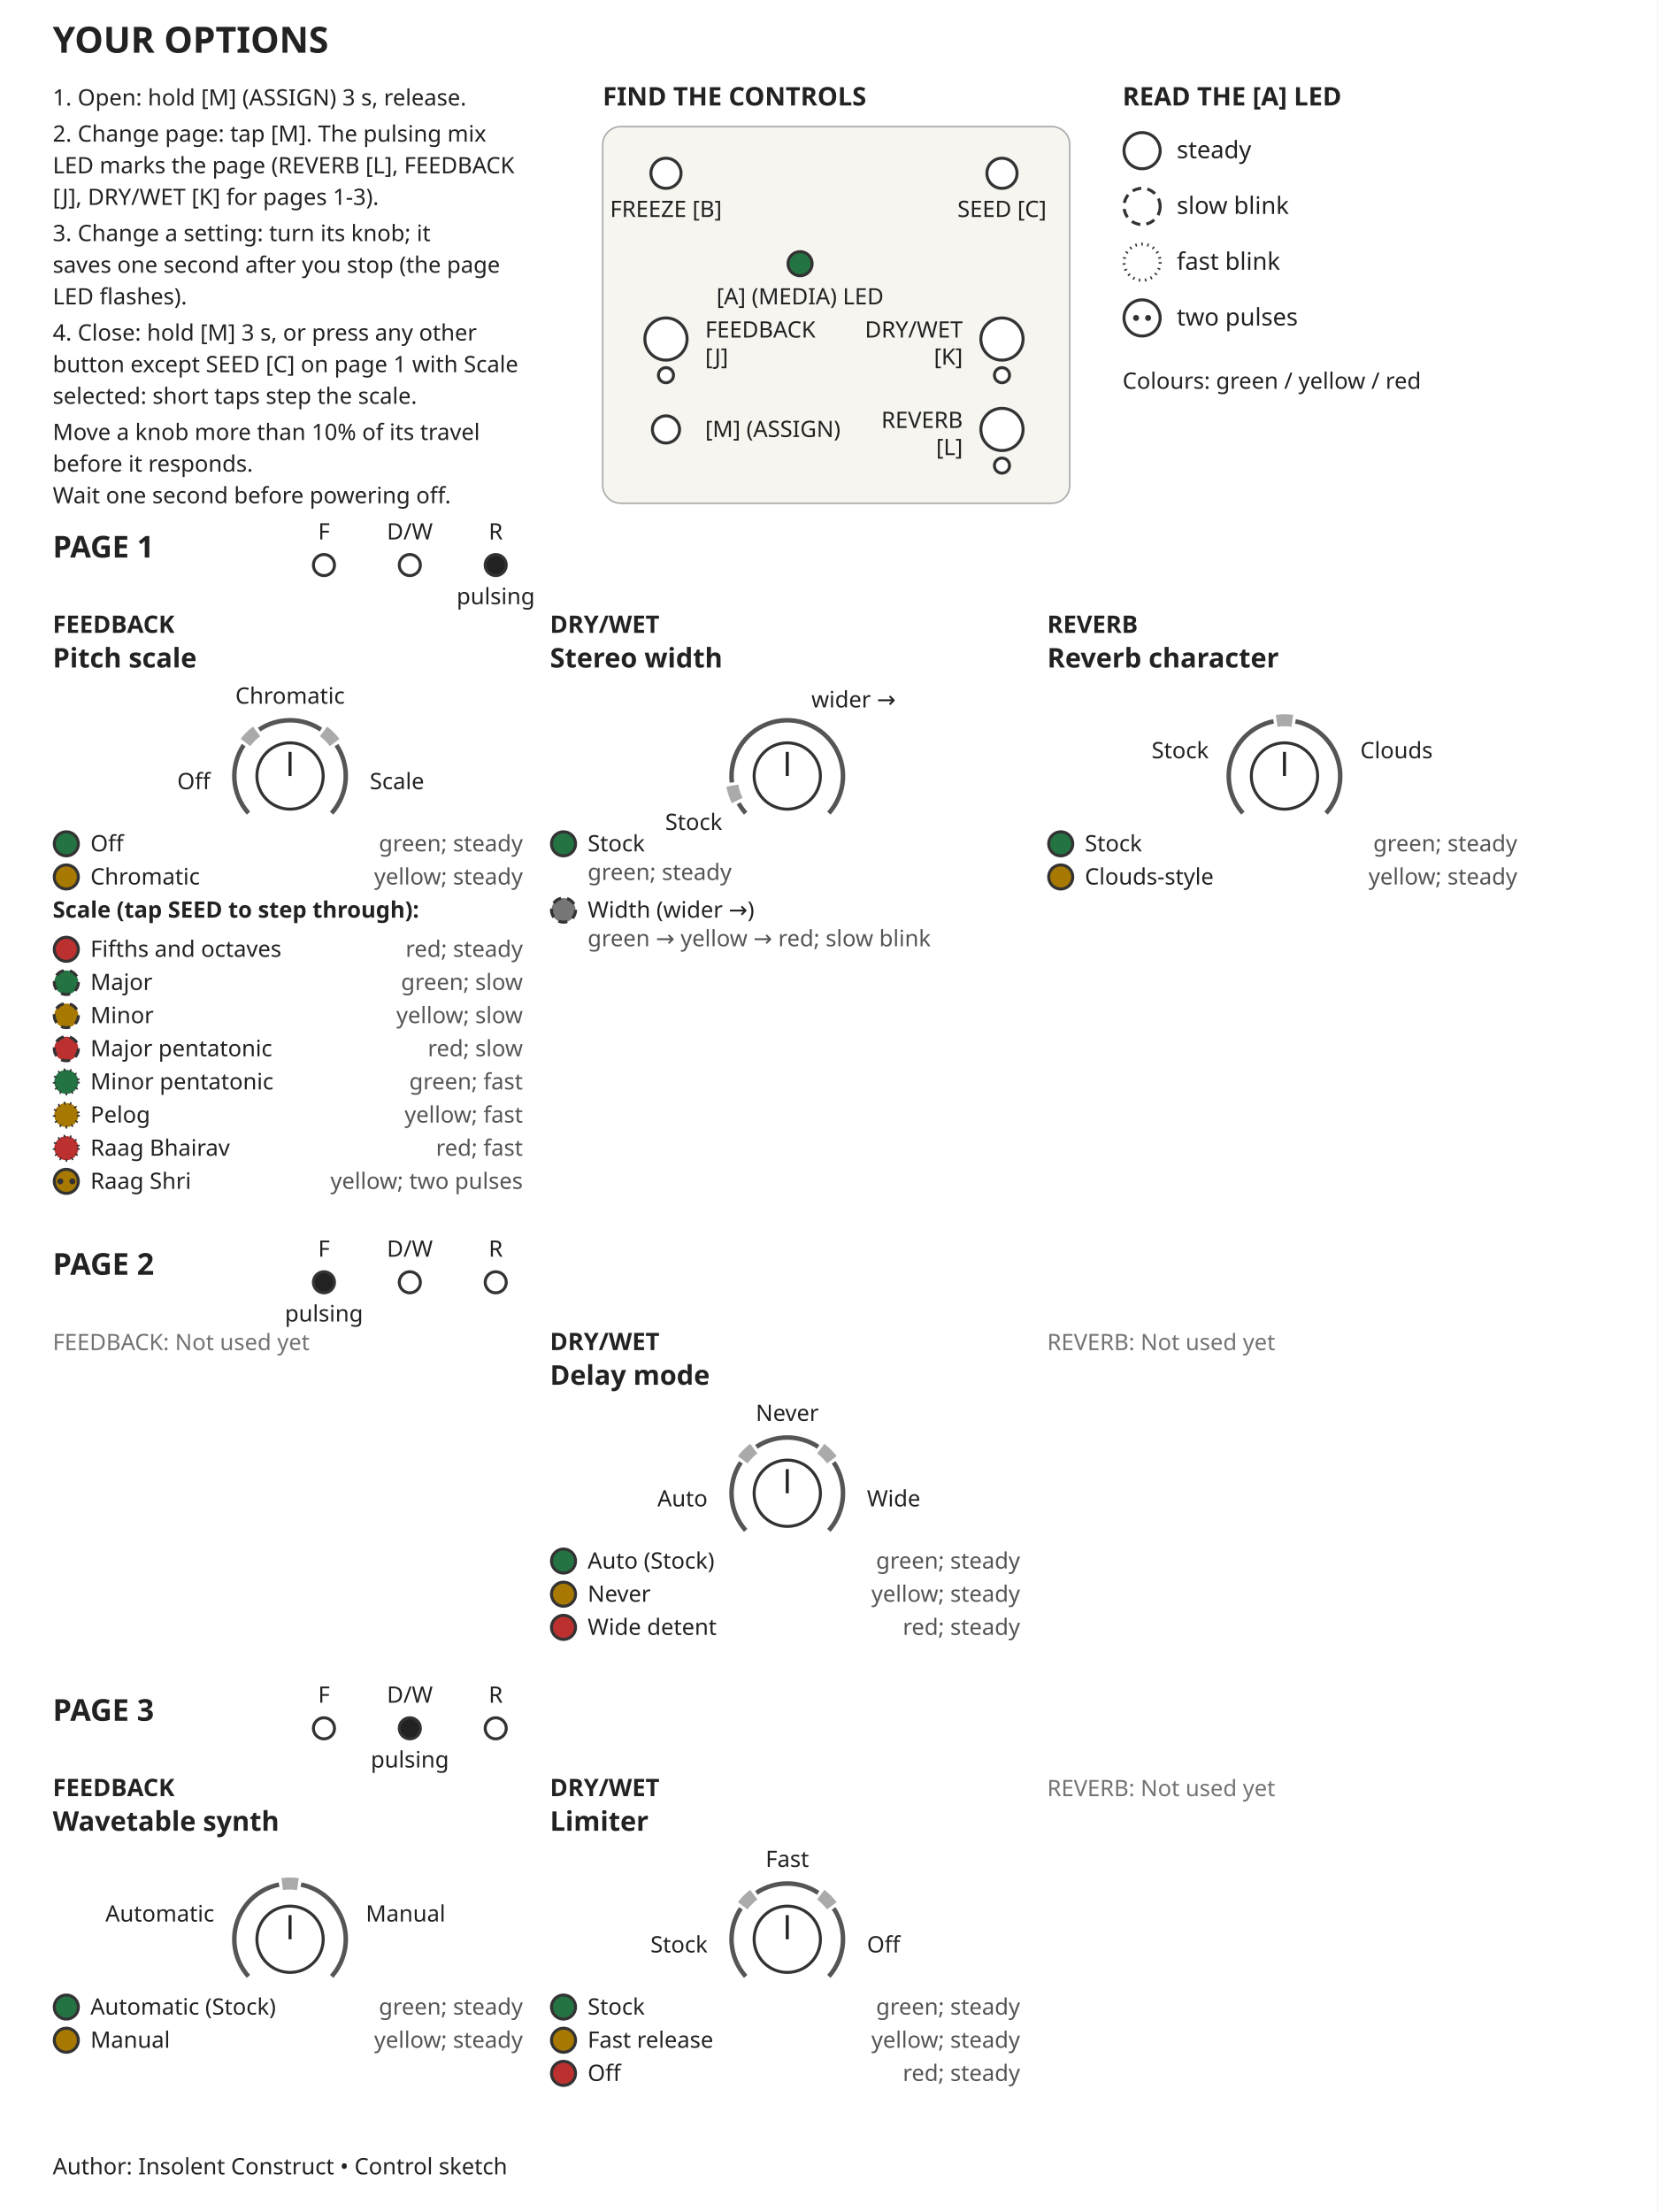
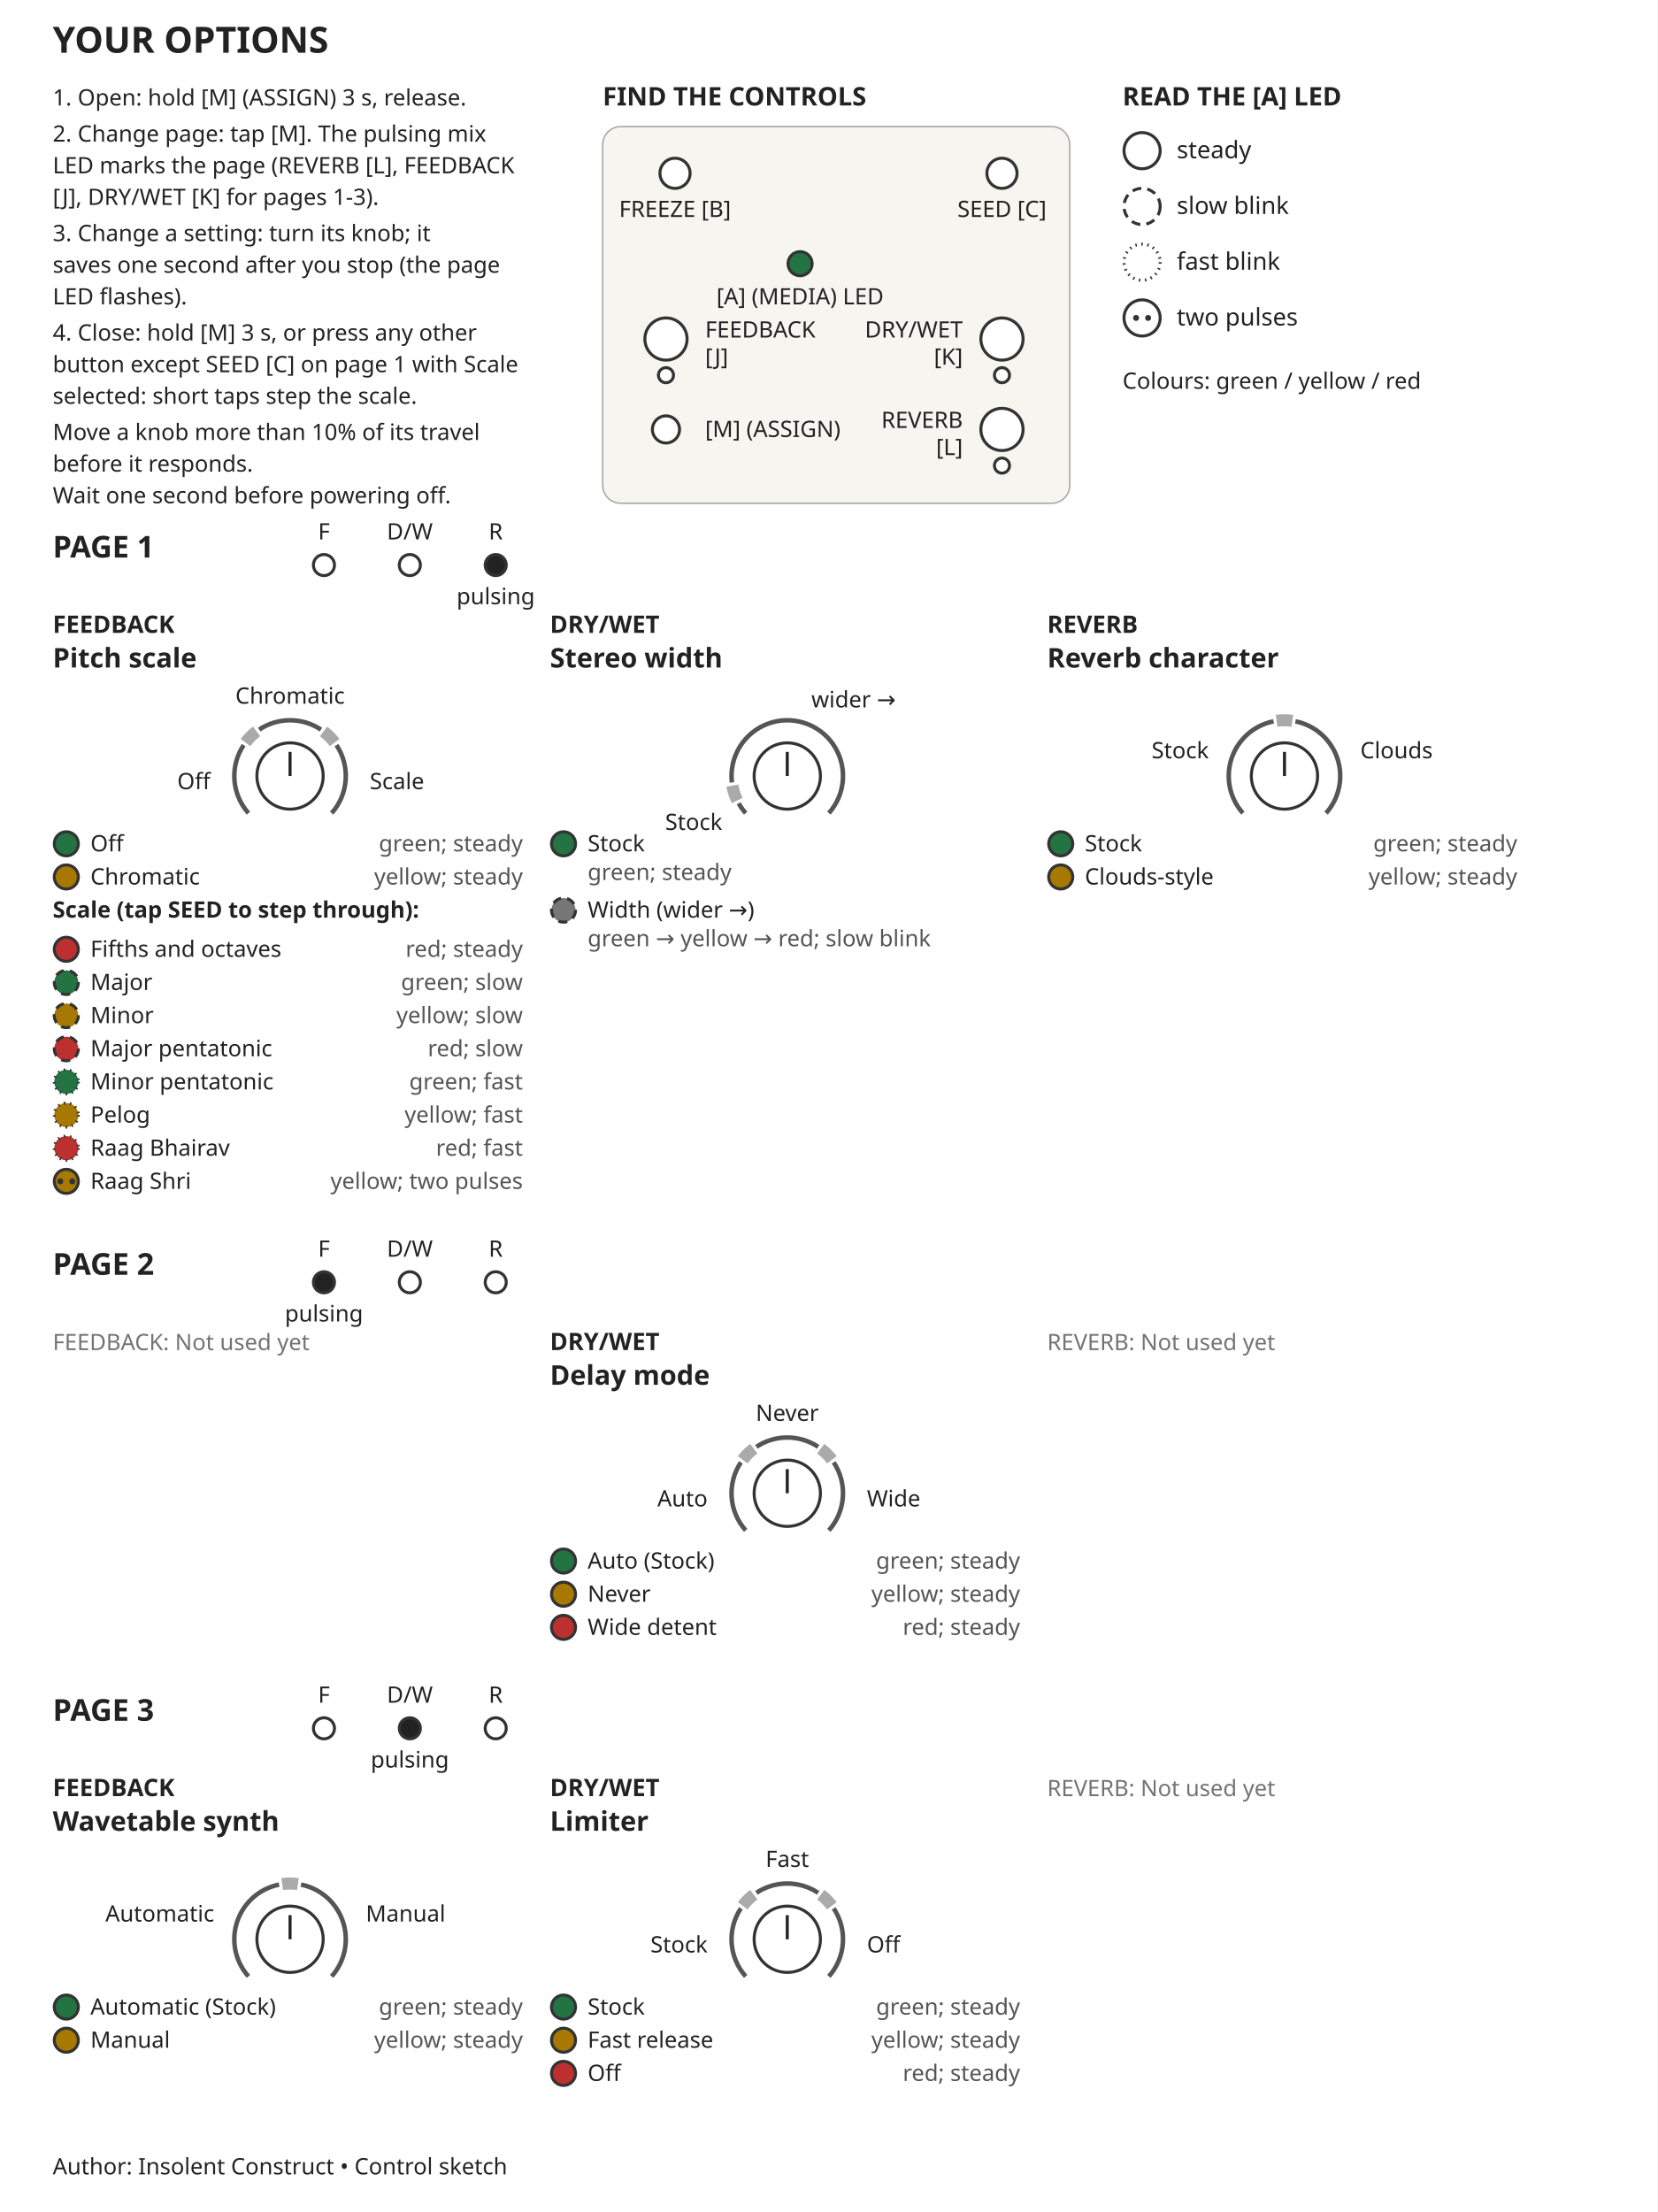
<svg xmlns="http://www.w3.org/2000/svg" width="190mm" height="253.56mm" viewBox="0 0 1100 1468" role="img" aria-labelledby="title desc">
  <rect width="100%" height="100%" fill="white" />
  <g font-family="sans-serif" fill="#222">
    <text x="35" y="35" font-size="24" font-weight="bold" fill="#222" text-anchor="start">YOUR OPTIONS</text>
    <text x="35" y="70" font-size="15" font-weight="normal" fill="#222" text-anchor="start">1. Open: hold [M] (ASSIGN) 3 s, release.</text>
    <text x="35" y="94" font-size="15" font-weight="normal" fill="#222" text-anchor="start">2. Change page: tap [M]. The pulsing mix</text>
    <text x="35" y="115" font-size="15" font-weight="normal" fill="#222" text-anchor="start">LED marks the page (REVERB [L], FEEDBACK</text>
    <text x="35" y="136" font-size="15" font-weight="normal" fill="#222" text-anchor="start">[J], DRY/WET [K] for pages 1-3).</text>
    <text x="35" y="160" font-size="15" font-weight="normal" fill="#222" text-anchor="start">3. Change a setting: turn its knob; it</text>
    <text x="35" y="181" font-size="15" font-weight="normal" fill="#222" text-anchor="start">saves one second after you stop (the page</text>
    <text x="35" y="202" font-size="15" font-weight="normal" fill="#222" text-anchor="start">LED flashes).</text>
    <text x="35" y="226" font-size="15" font-weight="normal" fill="#222" text-anchor="start">4. Close: hold [M] 3 s, or press any other</text>
    <text x="35" y="247" font-size="15" font-weight="normal" fill="#222" text-anchor="start">button except SEED [C] on page 1 with Scale</text>
    <text x="35" y="268" font-size="15" font-weight="normal" fill="#222" text-anchor="start">selected: short taps step the scale.</text>
    <text x="35" y="292" font-size="15" font-weight="normal" fill="#222" text-anchor="start">Move a knob more than 10% of its travel</text>
    <text x="35" y="313" font-size="15" font-weight="normal" fill="#222" text-anchor="start">before it responds.</text>
    <text x="35" y="334" font-size="15" font-weight="normal" fill="#222" text-anchor="start">Wait one second before powering off.</text>
    <text x="400" y="70" font-size="17" font-weight="bold" fill="#222" text-anchor="start">FIND THE CONTROLS</text>
    <rect x="400" y="84" width="310" height="250" rx="12" fill="#f6f5f0" stroke="#aaa" />
-     <circle cx="442" cy="115" r="10" fill="white" stroke="#333" stroke-width="2" />
-     <text x="442" y="144" font-size="15" font-weight="normal" fill="#222" text-anchor="middle">FREEZE [B]</text>
+     <circle cx="448" cy="115" r="10" fill="white" stroke="#333" stroke-width="2" />
+     <text x="448" y="144" font-size="15" font-weight="normal" fill="#222" text-anchor="middle">FREEZE [B]</text>
    <circle cx="665" cy="115" r="10" fill="white" stroke="#333" stroke-width="2" />
    <text x="665" y="144" font-size="15" font-weight="normal" fill="#222" text-anchor="middle">SEED [C]</text>
    <circle cx="531" cy="175" r="8" fill="#247443" stroke="#333" stroke-width="2" />
    <text x="531" y="202" font-size="15" font-weight="normal" fill="#222" text-anchor="middle">[A] (MEDIA) LED</text>
    <circle cx="442" cy="225" r="14" fill="white" stroke="#333" stroke-width="2" />
    <circle cx="442" cy="249" r="5" fill="white" stroke="#333" stroke-width="2" />
    <text x="468" y="224" font-size="15" font-weight="normal" fill="#222" text-anchor="start">FEEDBACK</text>
    <text x="468" y="242" font-size="15" font-weight="normal" fill="#222" text-anchor="start">[J]</text>
    <circle cx="665" cy="225" r="14" fill="white" stroke="#333" stroke-width="2" />
    <circle cx="665" cy="249" r="5" fill="white" stroke="#333" stroke-width="2" />
    <text x="639" y="224" font-size="15" font-weight="normal" fill="#222" text-anchor="end">DRY/WET</text>
    <text x="639" y="242" font-size="15" font-weight="normal" fill="#222" text-anchor="end">[K]</text>
    <circle cx="665" cy="285" r="14" fill="white" stroke="#333" stroke-width="2" />
    <circle cx="665" cy="309" r="5" fill="white" stroke="#333" stroke-width="2" />
    <text x="639" y="284" font-size="15" font-weight="normal" fill="#222" text-anchor="end">REVERB</text>
    <text x="639" y="302" font-size="15" font-weight="normal" fill="#222" text-anchor="end">[L]</text>
    <circle cx="442" cy="285" r="9" fill="white" stroke="#333" stroke-width="2" />
    <text x="468" y="290" font-size="15" font-weight="normal" fill="#222" text-anchor="start">[M] (ASSIGN)</text>
    <text x="745" y="70" font-size="17" font-weight="bold" fill="#222" text-anchor="start">READ THE [A] LED</text>
    <circle cx="758" cy="100" r="12" fill="white" stroke="#333" stroke-width="2" />
    <text x="781" y="105" font-size="16" font-weight="normal" fill="#222" text-anchor="start">steady</text>
    <circle cx="758" cy="137" r="12" fill="white" stroke="#333" stroke-width="2" stroke-dasharray="6 4" />
    <text x="781" y="142" font-size="16" font-weight="normal" fill="#222" text-anchor="start">slow blink</text>
    <circle cx="758" cy="174" r="12" fill="white" stroke="#333" stroke-width="2" stroke-dasharray="1 3" />
    <text x="781" y="179" font-size="16" font-weight="normal" fill="#222" text-anchor="start">fast blink</text>
    <circle cx="758" cy="211" r="12" fill="white" stroke="#333" stroke-width="2" />
    <circle cx="754" cy="211" r="1" fill="#222" stroke="#333" stroke-width="2" />
    <circle cx="762" cy="211" r="1" fill="#222" stroke="#333" stroke-width="2" />
    <text x="781" y="216" font-size="16" font-weight="normal" fill="#222" text-anchor="start">two pulses</text>
    <text x="745" y="258" font-size="15" font-weight="normal" fill="#222" text-anchor="start">Colours: green / yellow / red</text>
    <text x="35" y="370" font-size="20" font-weight="bold" fill="#222" text-anchor="start">PAGE 1</text>
    <text x="215" y="358" font-size="15" font-weight="normal" fill="#222" text-anchor="middle">F</text>
    <circle cx="215" cy="375" r="7" fill="white" stroke="#333" stroke-width="2" />
    <text x="272" y="358" font-size="15" font-weight="normal" fill="#222" text-anchor="middle">D/W</text>
    <circle cx="272" cy="375" r="7" fill="white" stroke="#333" stroke-width="2" />
    <text x="329" y="358" font-size="15" font-weight="normal" fill="#222" text-anchor="middle">R</text>
    <circle cx="329" cy="375" r="7" fill="#222" stroke="#333" stroke-width="2" />
    <text x="329" y="401" font-size="15" font-weight="normal" fill="#222" text-anchor="middle">pulsing</text>
    <text x="35" y="420" font-size="16" font-weight="bold" fill="#222" text-anchor="start">FEEDBACK</text>
    <text x="35" y="443" font-size="18" font-weight="bold" fill="#222" text-anchor="start">Pitch scale</text>
    <circle cx="192.5" cy="515" r="22" fill="white" stroke="#333" stroke-width="2" />
    <path d="M 192.5 515 v -16" stroke="#222" stroke-width="2" />
    <path d="M 164.900 539.642 A 37 37 0 0 1 161.703 494.492" fill="none" stroke="#555" stroke-width="3" />
    <text x="139.63" y="523.74" font-size="15" font-weight="normal" fill="#222" text-anchor="end">Off</text>
    <path d="M 171.992 484.203 A 37 37 0 0 1 213.008 484.203" fill="none" stroke="#555" stroke-width="3" />
    <text x="192.5" y="467.0" font-size="15" font-weight="normal" fill="#222" text-anchor="middle">Chromatic</text>
    <path d="M 223.297 494.492 A 37 37 0 0 1 220.100 539.642" fill="none" stroke="#555" stroke-width="3" />
    <text x="245.37" y="523.74" font-size="15" font-weight="normal" fill="#222" text-anchor="start">Scale</text>
    <path d="M 162.912 492.784 A 37 37 0 0 1 170.284 485.412" fill="none" stroke="#aaa" stroke-width="8" />
    <path d="M 214.716 485.412 A 37 37 0 0 1 222.088 492.784" fill="none" stroke="#aaa" stroke-width="8" />
    <circle cx="44" cy="560" r="8" fill="#247443" stroke="#333" stroke-width="2" />
    <text x="60" y="565" font-size="15" font-weight="normal" fill="#222" text-anchor="start">Off</text>
    <text x="347" y="565" font-size="15" font-weight="normal" fill="#555" text-anchor="end">green; steady</text>
    <circle cx="44" cy="582" r="8" fill="#a87900" stroke="#333" stroke-width="2" />
    <text x="60" y="587" font-size="15" font-weight="normal" fill="#222" text-anchor="start">Chromatic</text>
    <text x="347" y="587" font-size="15" font-weight="normal" fill="#555" text-anchor="end">yellow; steady</text>
    <text x="35" y="609" font-size="15" font-weight="bold" fill="#222" text-anchor="start">Scale (tap SEED to step through):</text>
    <circle cx="44" cy="630" r="8" fill="#bd3030" stroke="#333" stroke-width="2" />
    <text x="60" y="635" font-size="15" font-weight="normal" fill="#222" text-anchor="start">Fifths and octaves</text>
    <text x="347" y="635" font-size="15" font-weight="normal" fill="#555" text-anchor="end">red; steady</text>
    <circle cx="44" cy="652" r="8" fill="#247443" stroke="#333" stroke-width="2" stroke-dasharray="6 4" />
    <text x="60" y="657" font-size="15" font-weight="normal" fill="#222" text-anchor="start">Major</text>
    <text x="347" y="657" font-size="15" font-weight="normal" fill="#555" text-anchor="end">green; slow</text>
    <circle cx="44" cy="674" r="8" fill="#a87900" stroke="#333" stroke-width="2" stroke-dasharray="6 4" />
    <text x="60" y="679" font-size="15" font-weight="normal" fill="#222" text-anchor="start">Minor</text>
    <text x="347" y="679" font-size="15" font-weight="normal" fill="#555" text-anchor="end">yellow; slow</text>
    <circle cx="44" cy="696" r="8" fill="#bd3030" stroke="#333" stroke-width="2" stroke-dasharray="6 4" />
    <text x="60" y="701" font-size="15" font-weight="normal" fill="#222" text-anchor="start">Major pentatonic</text>
    <text x="347" y="701" font-size="15" font-weight="normal" fill="#555" text-anchor="end">red; slow</text>
    <circle cx="44" cy="718" r="8" fill="#247443" stroke="#333" stroke-width="2" stroke-dasharray="1 3" />
    <text x="60" y="723" font-size="15" font-weight="normal" fill="#222" text-anchor="start">Minor pentatonic</text>
    <text x="347" y="723" font-size="15" font-weight="normal" fill="#555" text-anchor="end">green; fast</text>
    <circle cx="44" cy="740" r="8" fill="#a87900" stroke="#333" stroke-width="2" stroke-dasharray="1 3" />
    <text x="60" y="745" font-size="15" font-weight="normal" fill="#222" text-anchor="start">Pelog</text>
    <text x="347" y="745" font-size="15" font-weight="normal" fill="#555" text-anchor="end">yellow; fast</text>
    <circle cx="44" cy="762" r="8" fill="#bd3030" stroke="#333" stroke-width="2" stroke-dasharray="1 3" />
    <text x="60" y="767" font-size="15" font-weight="normal" fill="#222" text-anchor="start">Raag Bhairav</text>
    <text x="347" y="767" font-size="15" font-weight="normal" fill="#555" text-anchor="end">red; fast</text>
    <circle cx="44" cy="784" r="8" fill="#a87900" stroke="#333" stroke-width="2" />
    <circle cx="40" cy="784" r="1" fill="#222" stroke="#333" stroke-width="2" />
    <circle cx="48" cy="784" r="1" fill="#222" stroke="#333" stroke-width="2" />
    <text x="60" y="789" font-size="15" font-weight="normal" fill="#222" text-anchor="start">Raag Shri</text>
    <text x="347" y="789" font-size="15" font-weight="normal" fill="#555" text-anchor="end">yellow; two pulses</text>
    <text x="365" y="420" font-size="16" font-weight="bold" fill="#222" text-anchor="start">DRY/WET</text>
    <text x="365" y="443" font-size="18" font-weight="bold" fill="#222" text-anchor="start">Stereo width</text>
    <circle cx="522.5" cy="515" r="22" fill="white" stroke="#333" stroke-width="2" />
    <path d="M 522.5 515 v -16" stroke="#222" stroke-width="2" />
    <path d="M 494.900 539.642 A 37 37 0 0 1 490.246 533.130" fill="none" stroke="#555" stroke-width="3" />
    <text x="479.38" y="550.81" font-size="15" font-weight="normal" fill="#222" text-anchor="end">Stock</text>
    <path d="M 485.750 519.291 A 37 37 0 1 1 550.100 539.642" fill="none" stroke="#555" stroke-width="3" />
    <text x="538.48" y="469.47" font-size="15" font-weight="normal" fill="#222" text-anchor="start">wider →</text>
    <path d="M 489.273 531.278 A 37 37 0 0 1 486.051 521.361" fill="none" stroke="#aaa" stroke-width="8" />
    <circle cx="374" cy="560" r="8" fill="#247443" stroke="#333" stroke-width="2" />
    <text x="390" y="565" font-size="15" font-weight="normal" fill="#222" text-anchor="start">Stock</text>
    <text x="390" y="584" font-size="15" font-weight="normal" fill="#555" text-anchor="start">green; steady</text>
    <circle cx="374" cy="604" r="8" fill="#777" stroke="#333" stroke-width="2" stroke-dasharray="6 4" />
    <text x="390" y="609" font-size="15" font-weight="normal" fill="#222" text-anchor="start">Width (wider →)</text>
    <text x="390" y="628" font-size="15" font-weight="normal" fill="#555" text-anchor="start">green → yellow → red; slow blink</text>
    <text x="695" y="420" font-size="16" font-weight="bold" fill="#222" text-anchor="start">REVERB</text>
    <text x="695" y="443" font-size="18" font-weight="bold" fill="#222" text-anchor="start">Reverb character</text>
    <circle cx="852.5" cy="515" r="22" fill="white" stroke="#333" stroke-width="2" />
    <path d="M 852.5 515 v -16" stroke="#222" stroke-width="2" />
    <path d="M 824.900 539.642 A 37 37 0 0 1 845.225 478.722" fill="none" stroke="#555" stroke-width="3" />
    <text x="802.22" y="503.23" font-size="15" font-weight="normal" fill="#222" text-anchor="end">Stock</text>
    <path d="M 859.775 478.722 A 37 37 0 0 1 880.100 539.642" fill="none" stroke="#555" stroke-width="3" />
    <text x="902.78" y="503.23" font-size="15" font-weight="normal" fill="#222" text-anchor="start">Clouds</text>
    <path d="M 847.287 478.369 A 37 37 0 0 1 857.713 478.369" fill="none" stroke="#aaa" stroke-width="8" />
    <circle cx="704" cy="560" r="8" fill="#247443" stroke="#333" stroke-width="2" />
    <text x="720" y="565" font-size="15" font-weight="normal" fill="#222" text-anchor="start">Stock</text>
    <text x="1007" y="565" font-size="15" font-weight="normal" fill="#555" text-anchor="end">green; steady</text>
    <circle cx="704" cy="582" r="8" fill="#a87900" stroke="#333" stroke-width="2" />
    <text x="720" y="587" font-size="15" font-weight="normal" fill="#222" text-anchor="start">Clouds-style</text>
    <text x="1007" y="587" font-size="15" font-weight="normal" fill="#555" text-anchor="end">yellow; steady</text>
    <text x="35" y="846" font-size="20" font-weight="bold" fill="#222" text-anchor="start">PAGE 2</text>
    <text x="215" y="834" font-size="15" font-weight="normal" fill="#222" text-anchor="middle">F</text>
    <circle cx="215" cy="851" r="7" fill="#222" stroke="#333" stroke-width="2" />
    <text x="215" y="877" font-size="15" font-weight="normal" fill="#222" text-anchor="middle">pulsing</text>
    <text x="272" y="834" font-size="15" font-weight="normal" fill="#222" text-anchor="middle">D/W</text>
    <circle cx="272" cy="851" r="7" fill="white" stroke="#333" stroke-width="2" />
    <text x="329" y="834" font-size="15" font-weight="normal" fill="#222" text-anchor="middle">R</text>
    <circle cx="329" cy="851" r="7" fill="white" stroke="#333" stroke-width="2" />
    <text x="35" y="896" font-size="15" font-weight="normal" fill="#737373" text-anchor="start">FEEDBACK: Not used yet</text>
    <text x="365" y="896" font-size="16" font-weight="bold" fill="#222" text-anchor="start">DRY/WET</text>
    <text x="365" y="919" font-size="18" font-weight="bold" fill="#222" text-anchor="start">Delay mode</text>
    <circle cx="522.5" cy="991" r="22" fill="white" stroke="#333" stroke-width="2" />
    <path d="M 522.5 991 v -16" stroke="#222" stroke-width="2" />
    <path d="M 494.900 1015.642 A 37 37 0 0 1 491.703 970.492" fill="none" stroke="#555" stroke-width="3" />
    <text x="469.63" y="999.74" font-size="15" font-weight="normal" fill="#222" text-anchor="end">Auto</text>
    <path d="M 501.992 960.203 A 37 37 0 0 1 543.008 960.203" fill="none" stroke="#555" stroke-width="3" />
    <text x="522.5" y="943.0" font-size="15" font-weight="normal" fill="#222" text-anchor="middle">Never</text>
    <path d="M 553.297 970.492 A 37 37 0 0 1 550.100 1015.642" fill="none" stroke="#555" stroke-width="3" />
    <text x="575.37" y="999.74" font-size="15" font-weight="normal" fill="#222" text-anchor="start">Wide</text>
    <path d="M 492.912 968.784 A 37 37 0 0 1 500.284 961.412" fill="none" stroke="#aaa" stroke-width="8" />
    <path d="M 544.716 961.412 A 37 37 0 0 1 552.088 968.784" fill="none" stroke="#aaa" stroke-width="8" />
    <circle cx="374" cy="1036" r="8" fill="#247443" stroke="#333" stroke-width="2" />
    <text x="390" y="1041" font-size="15" font-weight="normal" fill="#222" text-anchor="start">Auto (Stock)</text>
    <text x="677" y="1041" font-size="15" font-weight="normal" fill="#555" text-anchor="end">green; steady</text>
    <circle cx="374" cy="1058" r="8" fill="#a87900" stroke="#333" stroke-width="2" />
    <text x="390" y="1063" font-size="15" font-weight="normal" fill="#222" text-anchor="start">Never</text>
    <text x="677" y="1063" font-size="15" font-weight="normal" fill="#555" text-anchor="end">yellow; steady</text>
    <circle cx="374" cy="1080" r="8" fill="#bd3030" stroke="#333" stroke-width="2" />
    <text x="390" y="1085" font-size="15" font-weight="normal" fill="#222" text-anchor="start">Wide detent</text>
    <text x="677" y="1085" font-size="15" font-weight="normal" fill="#555" text-anchor="end">red; steady</text>
    <text x="695" y="896" font-size="15" font-weight="normal" fill="#737373" text-anchor="start">REVERB: Not used yet</text>
    <text x="35" y="1142" font-size="20" font-weight="bold" fill="#222" text-anchor="start">PAGE 3</text>
    <text x="215" y="1130" font-size="15" font-weight="normal" fill="#222" text-anchor="middle">F</text>
    <circle cx="215" cy="1147" r="7" fill="white" stroke="#333" stroke-width="2" />
    <text x="272" y="1130" font-size="15" font-weight="normal" fill="#222" text-anchor="middle">D/W</text>
    <circle cx="272" cy="1147" r="7" fill="#222" stroke="#333" stroke-width="2" />
    <text x="272" y="1173" font-size="15" font-weight="normal" fill="#222" text-anchor="middle">pulsing</text>
    <text x="329" y="1130" font-size="15" font-weight="normal" fill="#222" text-anchor="middle">R</text>
    <circle cx="329" cy="1147" r="7" fill="white" stroke="#333" stroke-width="2" />
    <text x="35" y="1192" font-size="16" font-weight="bold" fill="#222" text-anchor="start">FEEDBACK</text>
    <text x="35" y="1215" font-size="18" font-weight="bold" fill="#222" text-anchor="start">Wavetable synth</text>
    <circle cx="192.5" cy="1287" r="22" fill="white" stroke="#333" stroke-width="2" />
    <path d="M 192.5 1287 v -16" stroke="#222" stroke-width="2" />
    <path d="M 164.900 1311.642 A 37 37 0 0 1 185.225 1250.722" fill="none" stroke="#555" stroke-width="3" />
    <text x="142.22" y="1275.23" font-size="15" font-weight="normal" fill="#222" text-anchor="end">Automatic</text>
    <path d="M 199.775 1250.722 A 37 37 0 0 1 220.100 1311.642" fill="none" stroke="#555" stroke-width="3" />
    <text x="242.78" y="1275.23" font-size="15" font-weight="normal" fill="#222" text-anchor="start">Manual</text>
    <path d="M 187.287 1250.369 A 37 37 0 0 1 197.713 1250.369" fill="none" stroke="#aaa" stroke-width="8" />
    <circle cx="44" cy="1332" r="8" fill="#247443" stroke="#333" stroke-width="2" />
    <text x="60" y="1337" font-size="15" font-weight="normal" fill="#222" text-anchor="start">Automatic (Stock)</text>
    <text x="347" y="1337" font-size="15" font-weight="normal" fill="#555" text-anchor="end">green; steady</text>
    <circle cx="44" cy="1354" r="8" fill="#a87900" stroke="#333" stroke-width="2" />
    <text x="60" y="1359" font-size="15" font-weight="normal" fill="#222" text-anchor="start">Manual</text>
    <text x="347" y="1359" font-size="15" font-weight="normal" fill="#555" text-anchor="end">yellow; steady</text>
    <text x="365" y="1192" font-size="16" font-weight="bold" fill="#222" text-anchor="start">DRY/WET</text>
    <text x="365" y="1215" font-size="18" font-weight="bold" fill="#222" text-anchor="start">Limiter</text>
    <circle cx="522.5" cy="1287" r="22" fill="white" stroke="#333" stroke-width="2" />
    <path d="M 522.5 1287 v -16" stroke="#222" stroke-width="2" />
    <path d="M 494.900 1311.642 A 37 37 0 0 1 491.703 1266.492" fill="none" stroke="#555" stroke-width="3" />
    <text x="469.63" y="1295.74" font-size="15" font-weight="normal" fill="#222" text-anchor="end">Stock</text>
    <path d="M 501.992 1256.203 A 37 37 0 0 1 543.008 1256.203" fill="none" stroke="#555" stroke-width="3" />
    <text x="522.5" y="1239.0" font-size="15" font-weight="normal" fill="#222" text-anchor="middle">Fast</text>
    <path d="M 553.297 1266.492 A 37 37 0 0 1 550.100 1311.642" fill="none" stroke="#555" stroke-width="3" />
    <text x="575.37" y="1295.74" font-size="15" font-weight="normal" fill="#222" text-anchor="start">Off</text>
    <path d="M 492.912 1264.784 A 37 37 0 0 1 500.284 1257.412" fill="none" stroke="#aaa" stroke-width="8" />
    <path d="M 544.716 1257.412 A 37 37 0 0 1 552.088 1264.784" fill="none" stroke="#aaa" stroke-width="8" />
    <circle cx="374" cy="1332" r="8" fill="#247443" stroke="#333" stroke-width="2" />
    <text x="390" y="1337" font-size="15" font-weight="normal" fill="#222" text-anchor="start">Stock</text>
    <text x="677" y="1337" font-size="15" font-weight="normal" fill="#555" text-anchor="end">green; steady</text>
    <circle cx="374" cy="1354" r="8" fill="#a87900" stroke="#333" stroke-width="2" />
    <text x="390" y="1359" font-size="15" font-weight="normal" fill="#222" text-anchor="start">Fast release</text>
    <text x="677" y="1359" font-size="15" font-weight="normal" fill="#555" text-anchor="end">yellow; steady</text>
    <circle cx="374" cy="1376" r="8" fill="#bd3030" stroke="#333" stroke-width="2" />
    <text x="390" y="1381" font-size="15" font-weight="normal" fill="#222" text-anchor="start">Off</text>
    <text x="677" y="1381" font-size="15" font-weight="normal" fill="#555" text-anchor="end">red; steady</text>
    <text x="695" y="1192" font-size="15" font-weight="normal" fill="#737373" text-anchor="start">REVERB: Not used yet</text>
    <text x="35" y="1443" font-size="15" font-weight="normal" fill="#222" text-anchor="start">Author: Insolent Construct • Control sketch</text>
  </g>
</svg>
